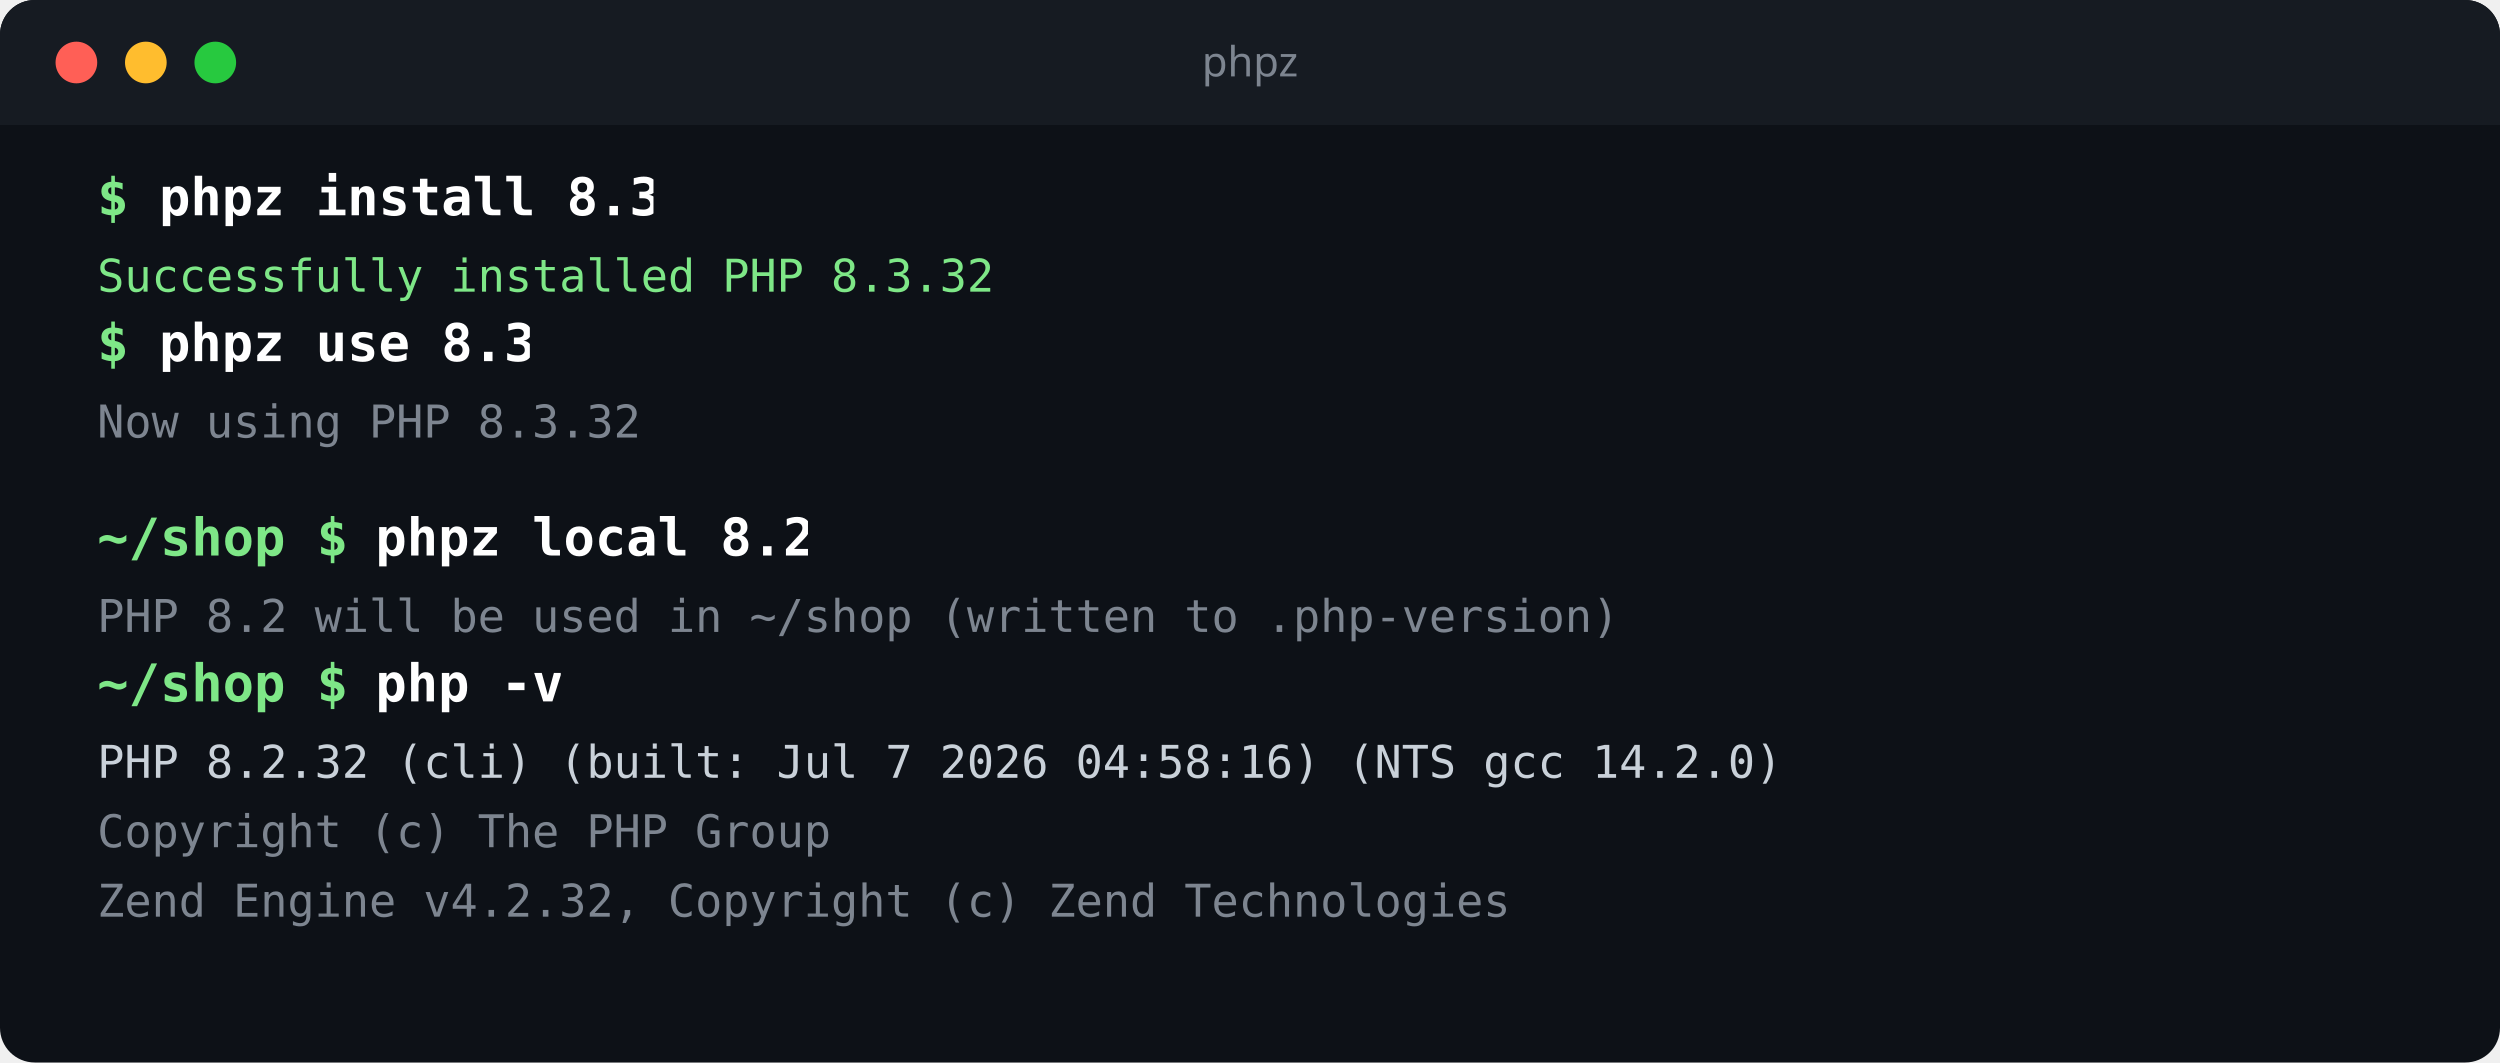
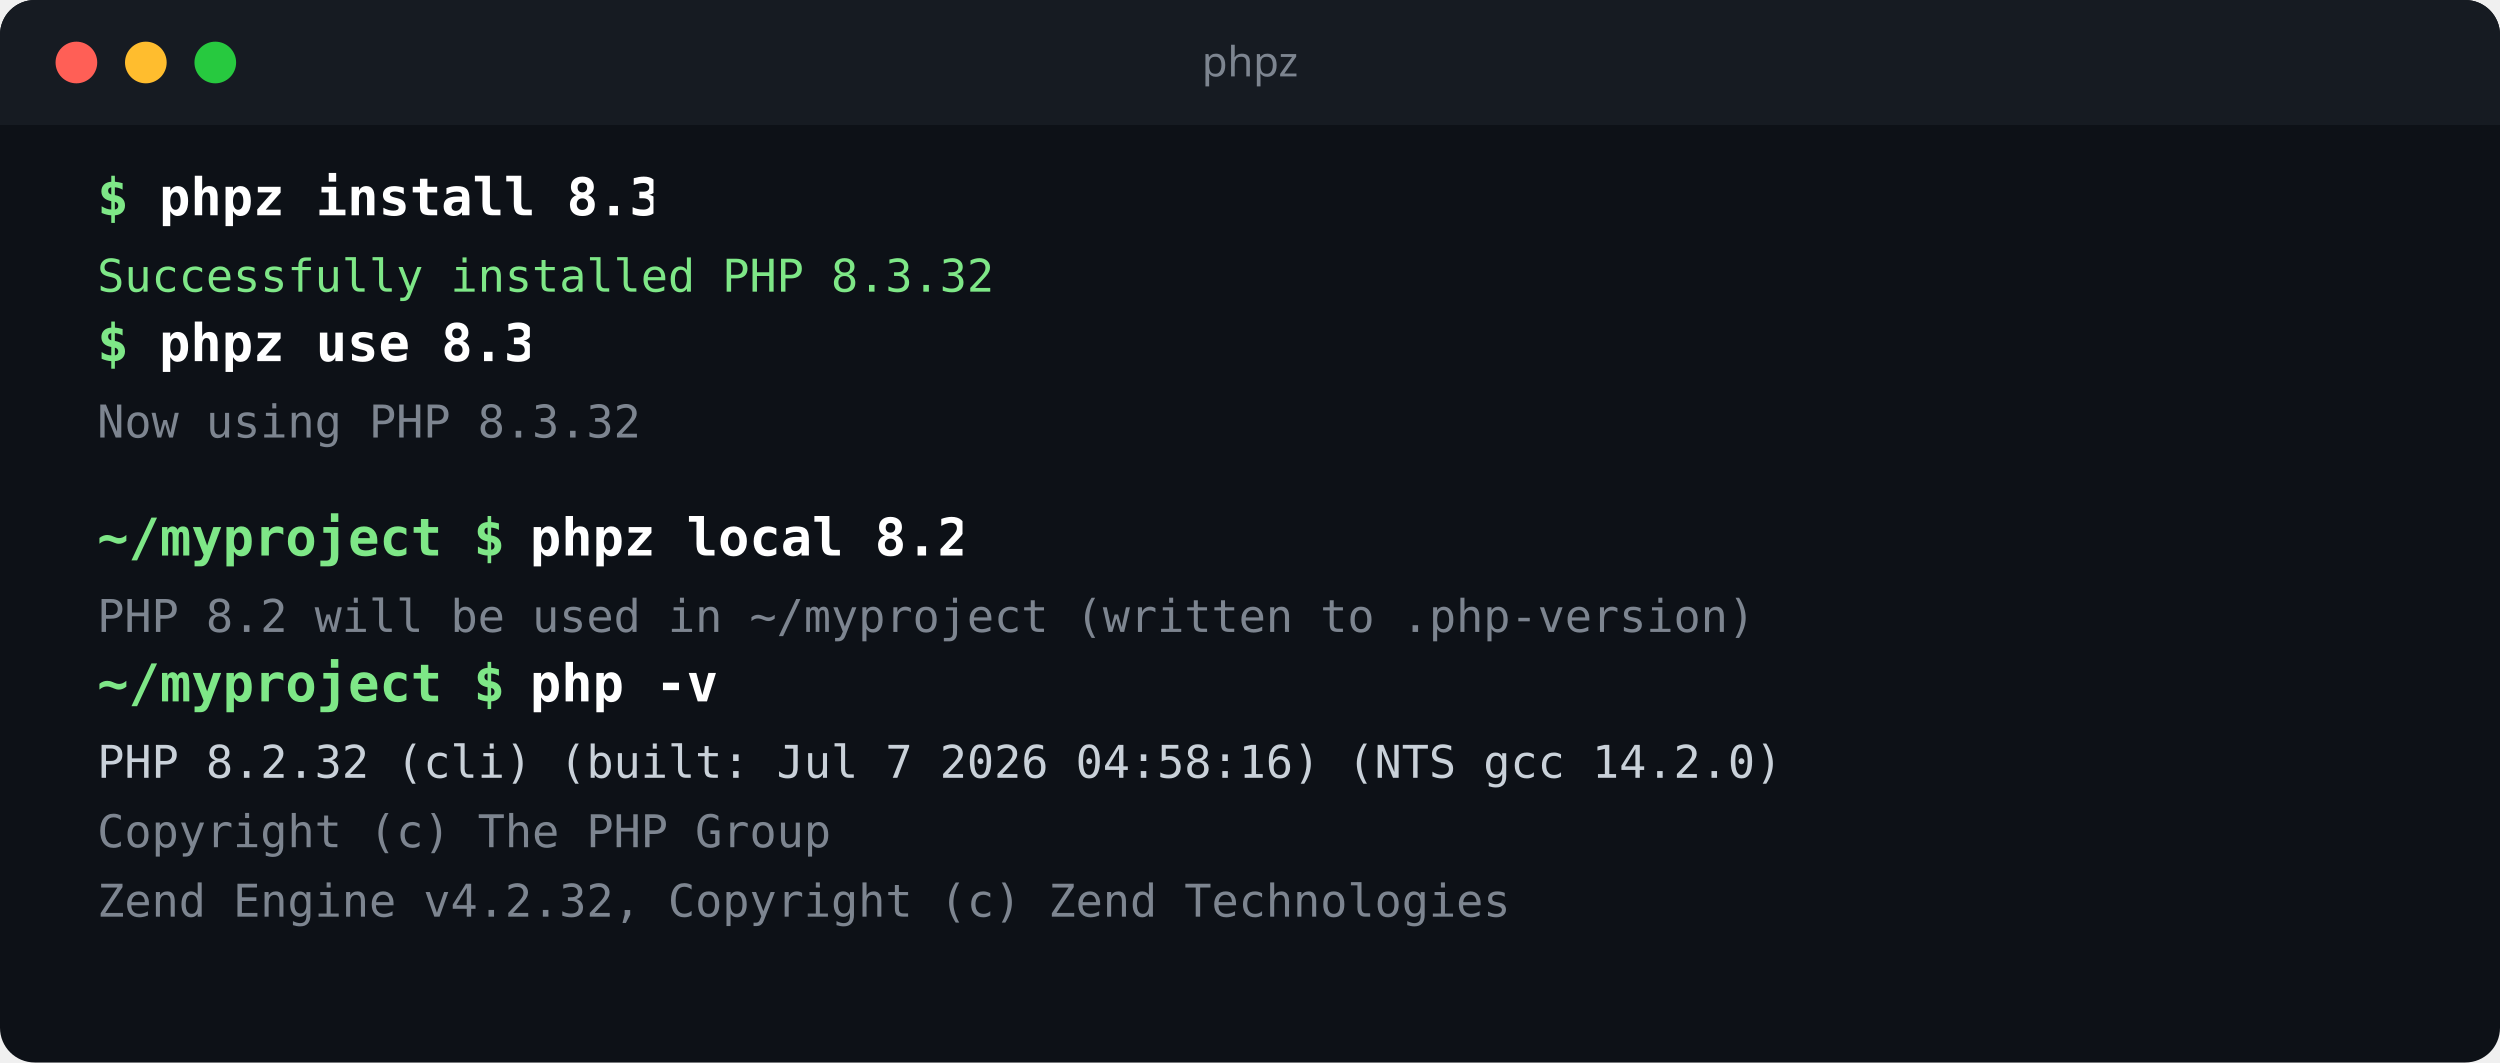
<svg xmlns="http://www.w3.org/2000/svg" width="720" height="306" viewBox="0 0 720 306" role="img" aria-label="phpz installing PHP 8.3, then using PHP 8.2 inside one project folder">
  <style>
text{font-family:ui-monospace,SFMono-Regular,Menlo,Consolas,"DejaVu Sans Mono",monospace;white-space:pre}
.p{fill:#7ee787;font-size:15px;font-weight:700} .cmd{fill:#ffffff;font-size:15px;font-weight:700}
.out{fill:#7d8590;font-size:13px} .main{fill:#c9d1d9;font-size:13px} .ok{fill:#7ee787;font-size:13px}
.title{fill:#7d8590;font-size:12px;font-family:ui-sans-serif,system-ui,sans-serif}
- @keyframes t0{0%,6.427%{width:0}12.596%,97%{width:142.4px}100%{width:0}}#c0{animation:t0 7.78s steps(1,end) infinite}
- @keyframes p0{0%,6.427%{opacity:0}6.437%,97%{opacity:1}100%{opacity:0}}#q0{animation:p0 7.78s steps(1,end) infinite}
- @keyframes o1{0%,15.167%{opacity:0}15.177%,97%{opacity:1}100%{opacity:0}}#o1{animation:o1 7.78s steps(1,end) infinite}
- @keyframes t2{0%,21.465%{width:0}26.093%,97%{width:106.8px}100%{width:0}}#c2{animation:t2 7.78s steps(1,end) infinite}
- @keyframes p2{0%,21.465%{opacity:0}21.475%,97%{opacity:1}100%{opacity:0}}#q2{animation:p2 7.78s steps(1,end) infinite}
- @keyframes o3{0%,28.663%{opacity:0}28.673%,97%{opacity:1}100%{opacity:0}}#o3{animation:o3 7.78s steps(1,end) infinite}
- @keyframes t4{0%,37.532%{width:0}42.931%,97%{width:124.6px}100%{width:0}}#c4{animation:t4 7.78s steps(1,end) infinite}
- @keyframes p4{0%,37.532%{opacity:0}37.542%,97%{opacity:1}100%{opacity:0}}#q4{animation:p4 7.78s steps(1,end) infinite}
- @keyframes o5{0%,45.501%{opacity:0}45.511%,97%{opacity:1}100%{opacity:0}}#o5{animation:o5 7.78s steps(1,end) infinite}
- @keyframes t6{0%,51.799%{width:0}54.113%,97%{width:53.4px}100%{width:0}}#c6{animation:t6 7.78s steps(1,end) infinite}
- @keyframes p6{0%,51.799%{opacity:0}51.809%,97%{opacity:1}100%{opacity:0}}#q6{animation:p6 7.78s steps(1,end) infinite}
- @keyframes o7{0%,56.684%{opacity:0}56.694%,97%{opacity:1}100%{opacity:0}}#o7{animation:o7 7.78s steps(1,end) infinite}
- @keyframes o8{0%,57.198%{opacity:0}57.208%,97%{opacity:1}100%{opacity:0}}#o8{animation:o8 7.78s steps(1,end) infinite}
- @keyframes o9{0%,57.712%{opacity:0}57.722%,97%{opacity:1}100%{opacity:0}}#o9{animation:o9 7.78s steps(1,end) infinite}
+ @keyframes t0{0%,4.281%{width:0}8.390%,97%{width:142.4px}100%{width:0}}#c0{animation:t0 11.68s steps(1,end) infinite}
+ @keyframes p0{0%,4.281%{opacity:0}4.291%,97%{opacity:1}100%{opacity:0}}#q0{animation:p0 11.68s steps(1,end) infinite}
+ @keyframes o1{0%,10.103%{opacity:0}10.113%,97%{opacity:1}100%{opacity:0}}#o1{animation:o1 11.68s steps(1,end) infinite}
+ @keyframes t2{0%,14.298%{width:0}17.380%,97%{width:106.8px}100%{width:0}}#c2{animation:t2 11.68s steps(1,end) infinite}
+ @keyframes p2{0%,14.298%{opacity:0}14.308%,97%{opacity:1}100%{opacity:0}}#q2{animation:p2 11.68s steps(1,end) infinite}
+ @keyframes o3{0%,19.092%{opacity:0}19.102%,97%{opacity:1}100%{opacity:0}}#o3{animation:o3 11.68s steps(1,end) infinite}
+ @keyframes t4{0%,25.000%{width:0}28.596%,97%{width:124.6px}100%{width:0}}#c4{animation:t4 11.68s steps(1,end) infinite}
+ @keyframes p4{0%,25.000%{opacity:0}25.010%,97%{opacity:1}100%{opacity:0}}#q4{animation:p4 11.68s steps(1,end) infinite}
+ @keyframes o5{0%,30.308%{opacity:0}30.318%,97%{opacity:1}100%{opacity:0}}#o5{animation:o5 11.68s steps(1,end) infinite}
+ @keyframes t6{0%,34.503%{width:0}36.045%,97%{width:53.4px}100%{width:0}}#c6{animation:t6 11.68s steps(1,end) infinite}
+ @keyframes p6{0%,34.503%{opacity:0}34.513%,97%{opacity:1}100%{opacity:0}}#q6{animation:p6 11.68s steps(1,end) infinite}
+ @keyframes o7{0%,37.757%{opacity:0}37.767%,97%{opacity:1}100%{opacity:0}}#o7{animation:o7 11.68s steps(1,end) infinite}
+ @keyframes o8{0%,38.099%{opacity:0}38.109%,97%{opacity:1}100%{opacity:0}}#o8{animation:o8 11.68s steps(1,end) infinite}
+ @keyframes o9{0%,38.442%{opacity:0}38.452%,97%{opacity:1}100%{opacity:0}}#o9{animation:o9 11.68s steps(1,end) infinite}
</style>
  <rect width="720" height="306" rx="10" fill="#0d1117" />
  <rect width="720" height="36" rx="10" fill="#161b22" />
  <rect y="26" width="720" height="10" fill="#161b22" />
  <circle cx="22" cy="18" r="6" fill="#ff5f56" />
  <circle cx="42" cy="18" r="6" fill="#ffbd2e" />
  <circle cx="62" cy="18" r="6" fill="#27c93f" />
  <text x="360.0" y="22" text-anchor="middle" class="title">phpz</text>
  <clipPath id="k0">
    <rect id="c0" x="45.8" y="46" width="142.4" height="22" />
  </clipPath>
  <text id="q0" x="28" y="62" class="p">$</text>
  <text x="45.8" y="62" class="cmd" clip-path="url(#k0)">phpz install 8.3</text>
  <text id="o1" x="28" y="84" class="ok">Successfully installed PHP 8.3.32</text>
  <clipPath id="k2">
    <rect id="c2" x="45.8" y="88" width="106.8" height="22" />
  </clipPath>
  <text id="q2" x="28" y="104" class="p">$</text>
  <text x="45.8" y="104" class="cmd" clip-path="url(#k2)">phpz use 8.3</text>
  <text id="o3" x="28" y="126" class="out">Now using PHP 8.3.32</text>
  <clipPath id="k4">
-     <rect id="c4" x="108.1" y="144" width="124.6" height="22" />
+     <rect id="c4" x="152.6" y="144" width="124.6" height="22" />
  </clipPath>
-   <text id="q4" x="28" y="160" class="p">~/shop $</text>
-   <text x="108.1" y="160" class="cmd" clip-path="url(#k4)">phpz local 8.2</text>
-   <text id="o5" x="28" y="182" class="out">PHP 8.2 will be used in ~/shop (written to .php-version)</text>
+   <text id="q4" x="28" y="160" class="p">~/myproject $</text>
+   <text x="152.6" y="160" class="cmd" clip-path="url(#k4)">phpz local 8.2</text>
+   <text id="o5" x="28" y="182" class="out">PHP 8.2 will be used in ~/myproject (written to .php-version)</text>
  <clipPath id="k6">
-     <rect id="c6" x="108.1" y="186" width="53.4" height="22" />
+     <rect id="c6" x="152.6" y="186" width="53.4" height="22" />
  </clipPath>
-   <text id="q6" x="28" y="202" class="p">~/shop $</text>
-   <text x="108.1" y="202" class="cmd" clip-path="url(#k6)">php -v</text>
+   <text id="q6" x="28" y="202" class="p">~/myproject $</text>
+   <text x="152.6" y="202" class="cmd" clip-path="url(#k6)">php -v</text>
  <text id="o7" x="28" y="224" class="main">PHP 8.2.32 (cli) (built: Jul  7 2026 04:58:16) (NTS gcc 14.2.0)</text>
  <text id="o8" x="28" y="244" class="out">Copyright (c) The PHP Group</text>
  <text id="o9" x="28" y="264" class="out">Zend Engine v4.2.32, Copyright (c) Zend Technologies</text>
</svg>
